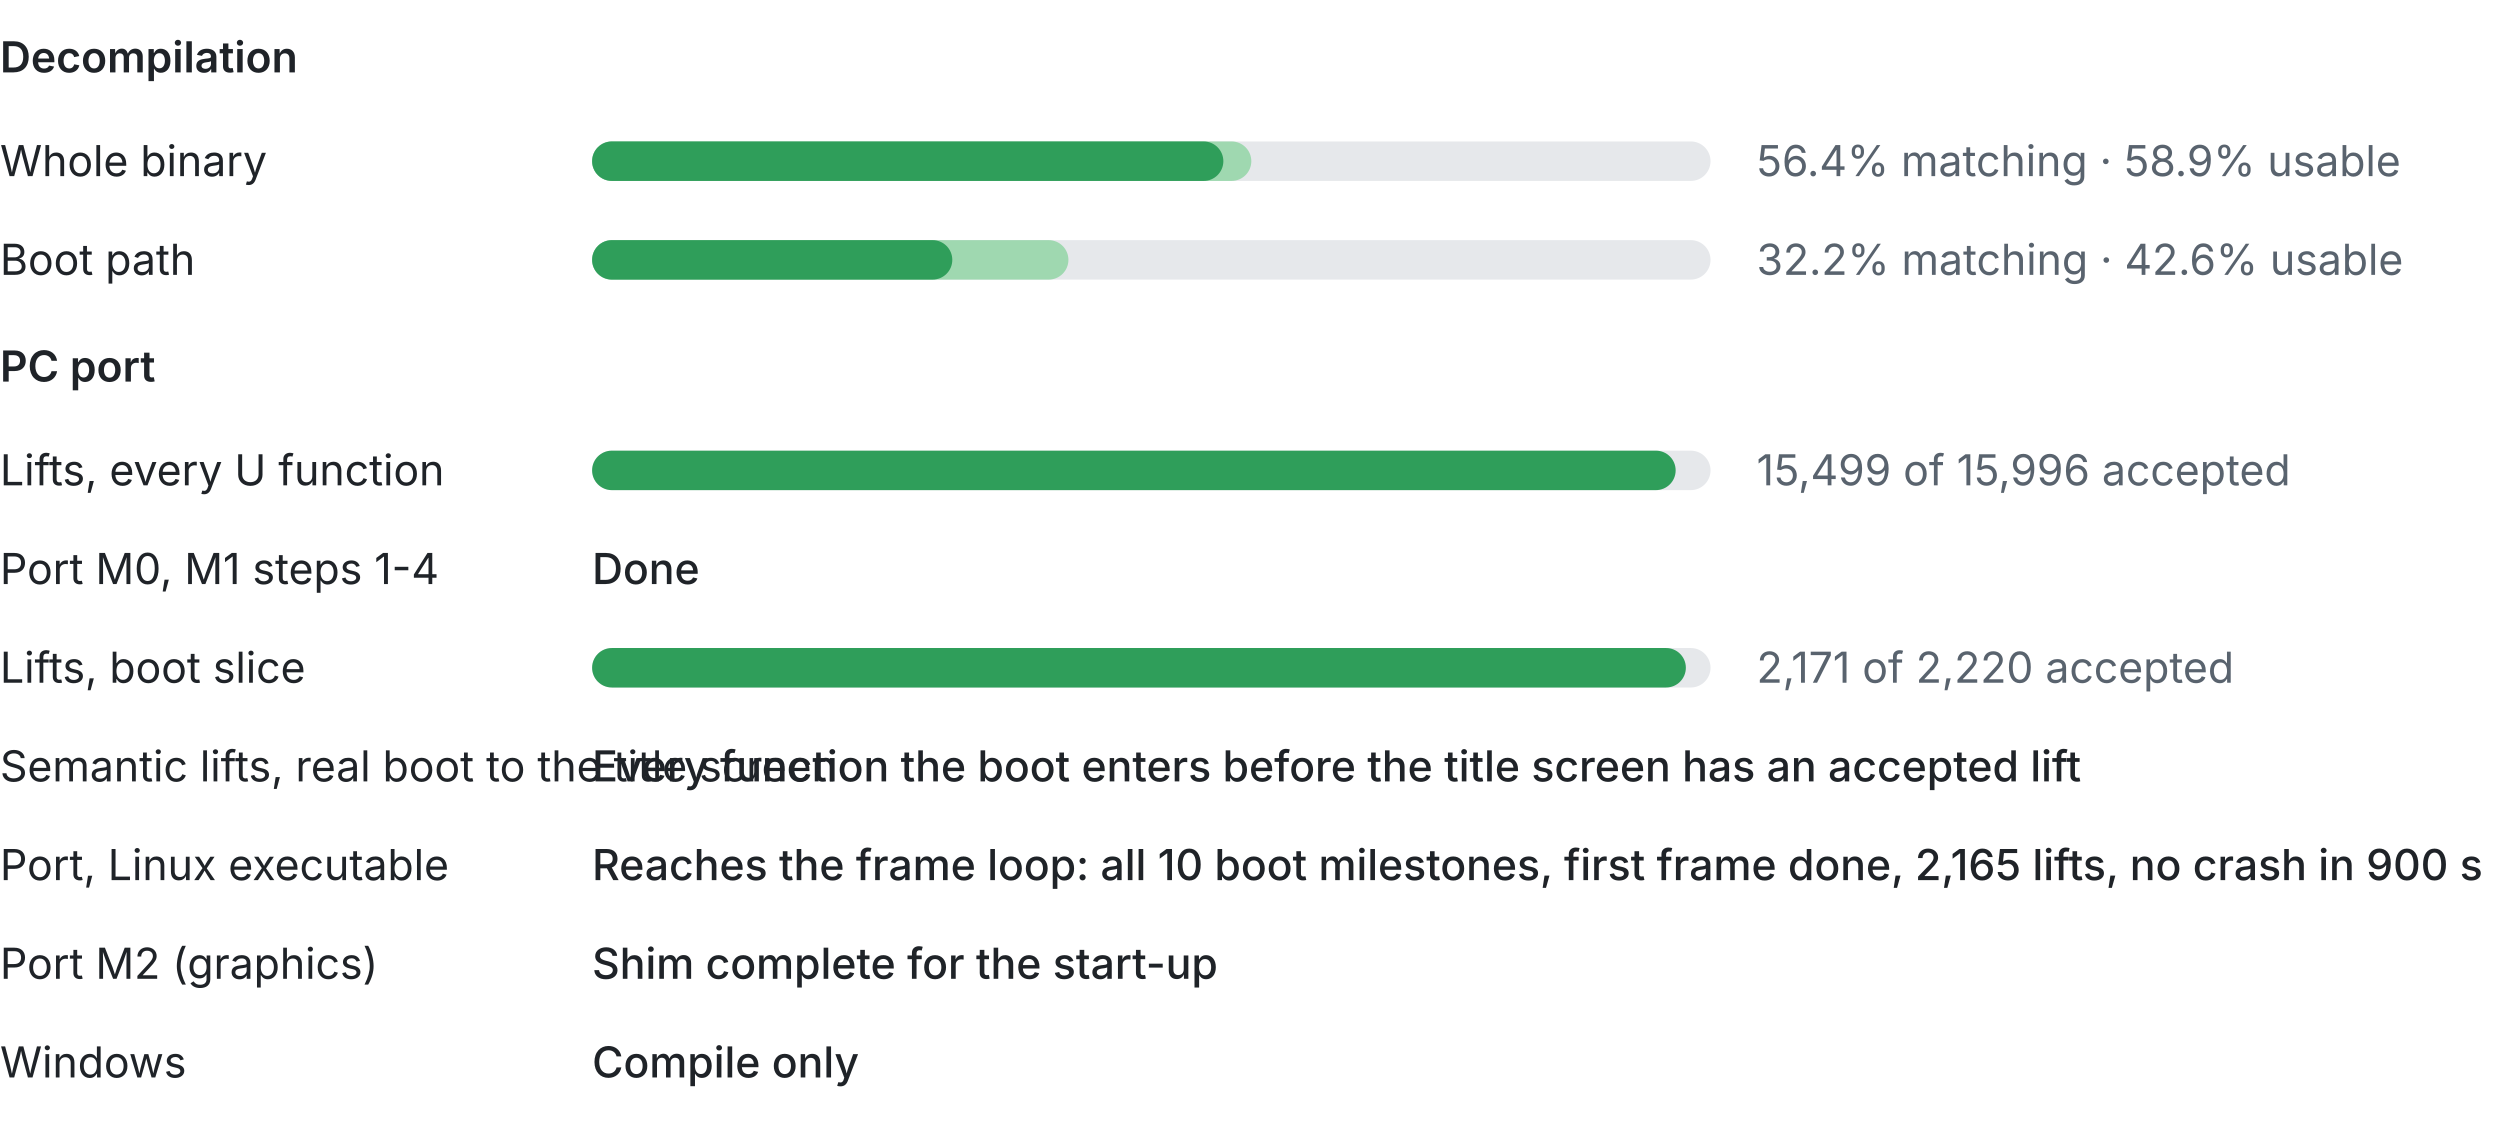
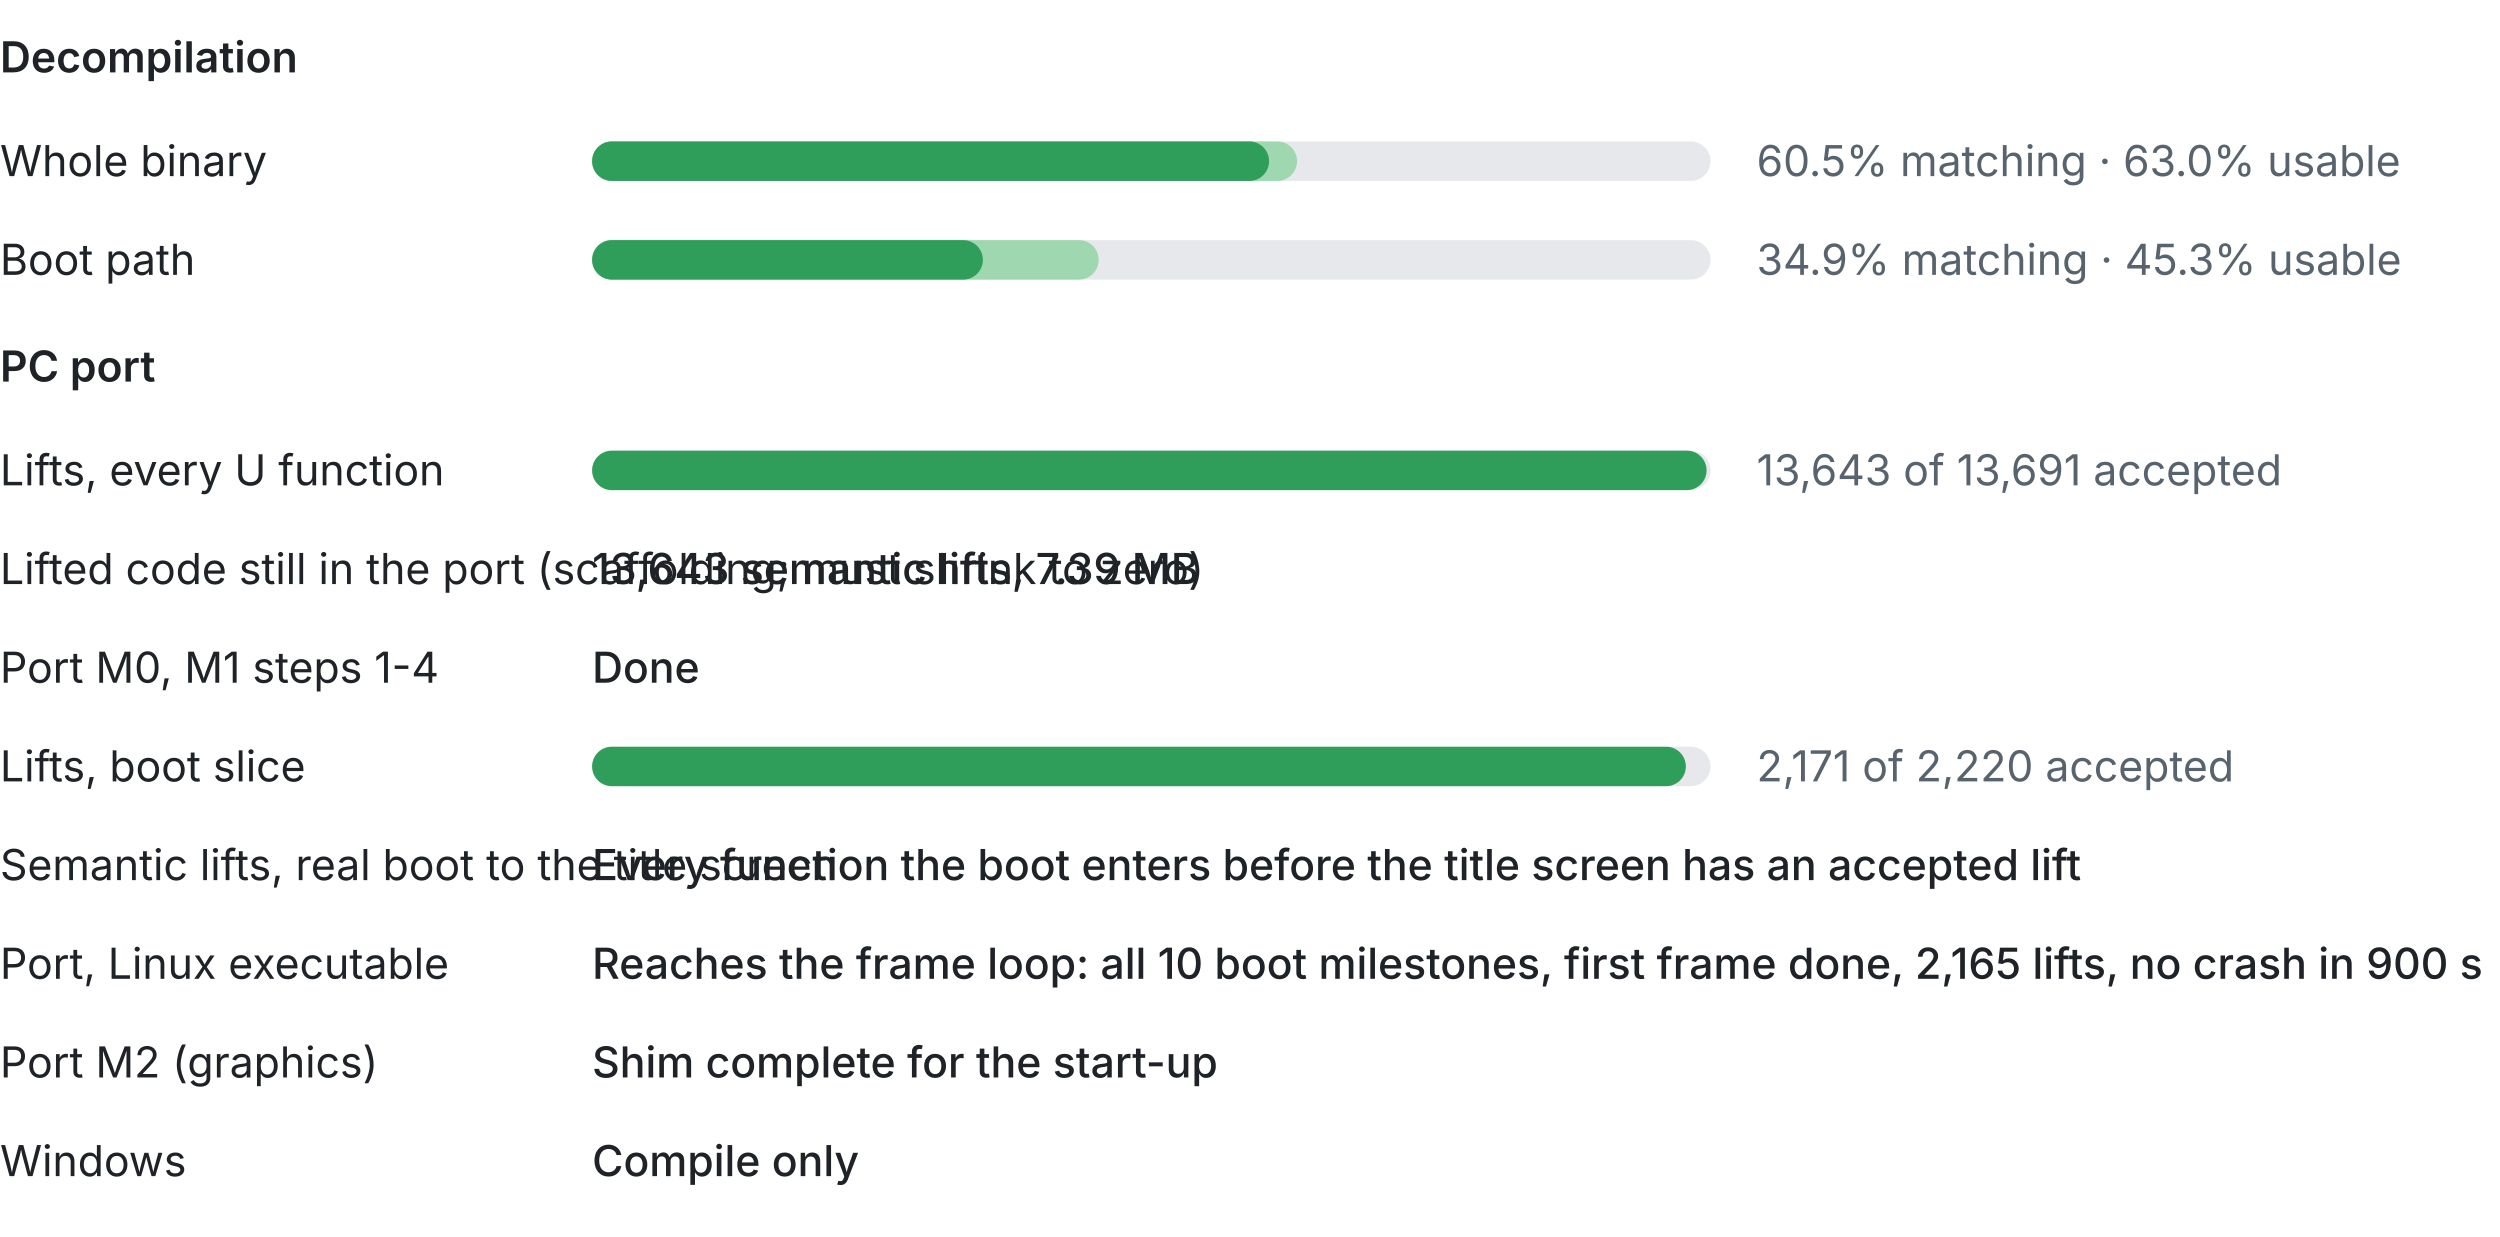
- <svg xmlns="http://www.w3.org/2000/svg" width="760" height="346" viewBox="0 0 760 346" role="img">
+ <svg xmlns="http://www.w3.org/2000/svg" width="760" height="376" viewBox="0 0 760 376" role="img">
  <style>.h{font:600 13px system-ui,-apple-system,'Segoe UI',sans-serif;fill:#1f2328}.l,.n,.s{font:13px system-ui,-apple-system,'Segoe UI',sans-serif;fill:#1f2328}.n{fill:#59636e}.s{fill:#1f2328;font-weight:500}.t{fill:#e6e8eb}.m{fill:#9fd8b0}.o{fill:#2f9e5a}@media (prefers-color-scheme:dark){.h,.l,.s{fill:#e6edf3}.n{fill:#9198a1}.t{fill:#2b3138}.m{fill:#2c6e45}.o{fill:#4cc27a}}</style>
  <text class="h" x="0" y="22">Decompilation</text>
  <text class="l" x="0" y="49" dy="0.35em">Whole binary</text>
  <rect class="t" x="180" y="43" width="340" height="12" rx="6" />
-   <rect class="m" x="180" y="43" width="200.4" height="12" rx="6" />
-   <rect class="o" x="180" y="43" width="191.9" height="12" rx="6" />
-   <text class="n" x="534" y="49" dy="0.35em">56.4% matching · 58.9% usable</text>
+   <rect class="m" x="180" y="43" width="214.3" height="12" rx="6" />
+   <rect class="o" x="180" y="43" width="205.8" height="12" rx="6" />
+   <text class="n" x="534" y="49" dy="0.35em">60.5% matching · 63.0% usable</text>
  <text class="l" x="0" y="79" dy="0.35em">Boot path</text>
  <rect class="t" x="180" y="73" width="340" height="12" rx="6" />
-   <rect class="m" x="180" y="73" width="144.8" height="12" rx="6" />
-   <rect class="o" x="180" y="73" width="109.5" height="12" rx="6" />
-   <text class="n" x="534" y="79" dy="0.35em">32.2% matching · 42.6% usable</text>
+   <rect class="m" x="180" y="73" width="154.0" height="12" rx="6" />
+   <rect class="o" x="180" y="73" width="118.8" height="12" rx="6" />
+   <text class="n" x="534" y="79" dy="0.35em">34.9% matching · 45.3% usable</text>
  <text class="h" x="0" y="116">PC port</text>
  <text class="l" x="0" y="143" dy="0.35em">Lifts, every U function</text>
  <rect class="t" x="180" y="137" width="340" height="12" rx="6" />
-   <rect class="o" x="180" y="137" width="329.4" height="12" rx="6" />
-   <text class="n" x="534" y="143" dy="0.35em">15,499 of 15,996 accepted</text>
-   <text class="l" x="0" y="173" dy="0.35em">Port M0, M1 steps 1-4</text>
-   <text class="s" x="180" y="173" dy="0.35em">Done</text>
-   <text class="l" x="0" y="203" dy="0.35em">Lifts, boot slice</text>
-   <rect class="t" x="180" y="197" width="340" height="12" rx="6" />
-   <rect class="o" x="180" y="197" width="332.5" height="12" rx="6" />
-   <text class="n" x="534" y="203" dy="0.35em">2,171 of 2,220 accepted</text>
-   <text class="l" x="0" y="233" dy="0.35em">Semantic lifts, real boot to the title screen</text>
-   <text class="s" x="180" y="233" dy="0.35em">Every function the boot enters before the title screen has an accepted lift</text>
-   <text class="l" x="0" y="263" dy="0.35em">Port, Linux executable</text>
-   <text class="s" x="180" y="263" dy="0.35em">Reaches the frame loop: all 10 boot milestones, first frame done, 2,165 lifts, no crash in 900 s</text>
-   <text class="l" x="0" y="293" dy="0.35em">Port M2 (graphics)</text>
-   <text class="s" x="180" y="293" dy="0.35em">Shim complete for the start-up</text>
-   <text class="l" x="0" y="323" dy="0.35em">Windows</text>
-   <text class="s" x="180" y="323" dy="0.35em">Compile only</text>
+   <rect class="o" x="180" y="137" width="338.8" height="12" rx="6" />
+   <text class="n" x="534" y="143" dy="0.35em">13,643 of 13,691 accepted</text>
+   <text class="l" x="0" y="173" dy="0.35em">Lifted code still in the port (scaffolding; must shrink to zero)</text>
+   <text class="s" x="180" y="173" dy="0.35em">13,643 semantic lifts, 7.39 MB</text>
+   <text class="l" x="0" y="203" dy="0.35em">Port M0, M1 steps 1-4</text>
+   <text class="s" x="180" y="203" dy="0.35em">Done</text>
+   <text class="l" x="0" y="233" dy="0.35em">Lifts, boot slice</text>
+   <rect class="t" x="180" y="227" width="340" height="12" rx="6" />
+   <rect class="o" x="180" y="227" width="332.5" height="12" rx="6" />
+   <text class="n" x="534" y="233" dy="0.35em">2,171 of 2,220 accepted</text>
+   <text class="l" x="0" y="263" dy="0.35em">Semantic lifts, real boot to the title screen</text>
+   <text class="s" x="180" y="263" dy="0.35em">Every function the boot enters before the title screen has an accepted lift</text>
+   <text class="l" x="0" y="293" dy="0.35em">Port, Linux executable</text>
+   <text class="s" x="180" y="293" dy="0.35em">Reaches the frame loop: all 10 boot milestones, first frame done, 2,165 lifts, no crash in 900 s</text>
+   <text class="l" x="0" y="323" dy="0.35em">Port M2 (graphics)</text>
+   <text class="s" x="180" y="323" dy="0.35em">Shim complete for the start-up</text>
+   <text class="l" x="0" y="353" dy="0.35em">Windows</text>
+   <text class="s" x="180" y="353" dy="0.35em">Compile only</text>
</svg>
